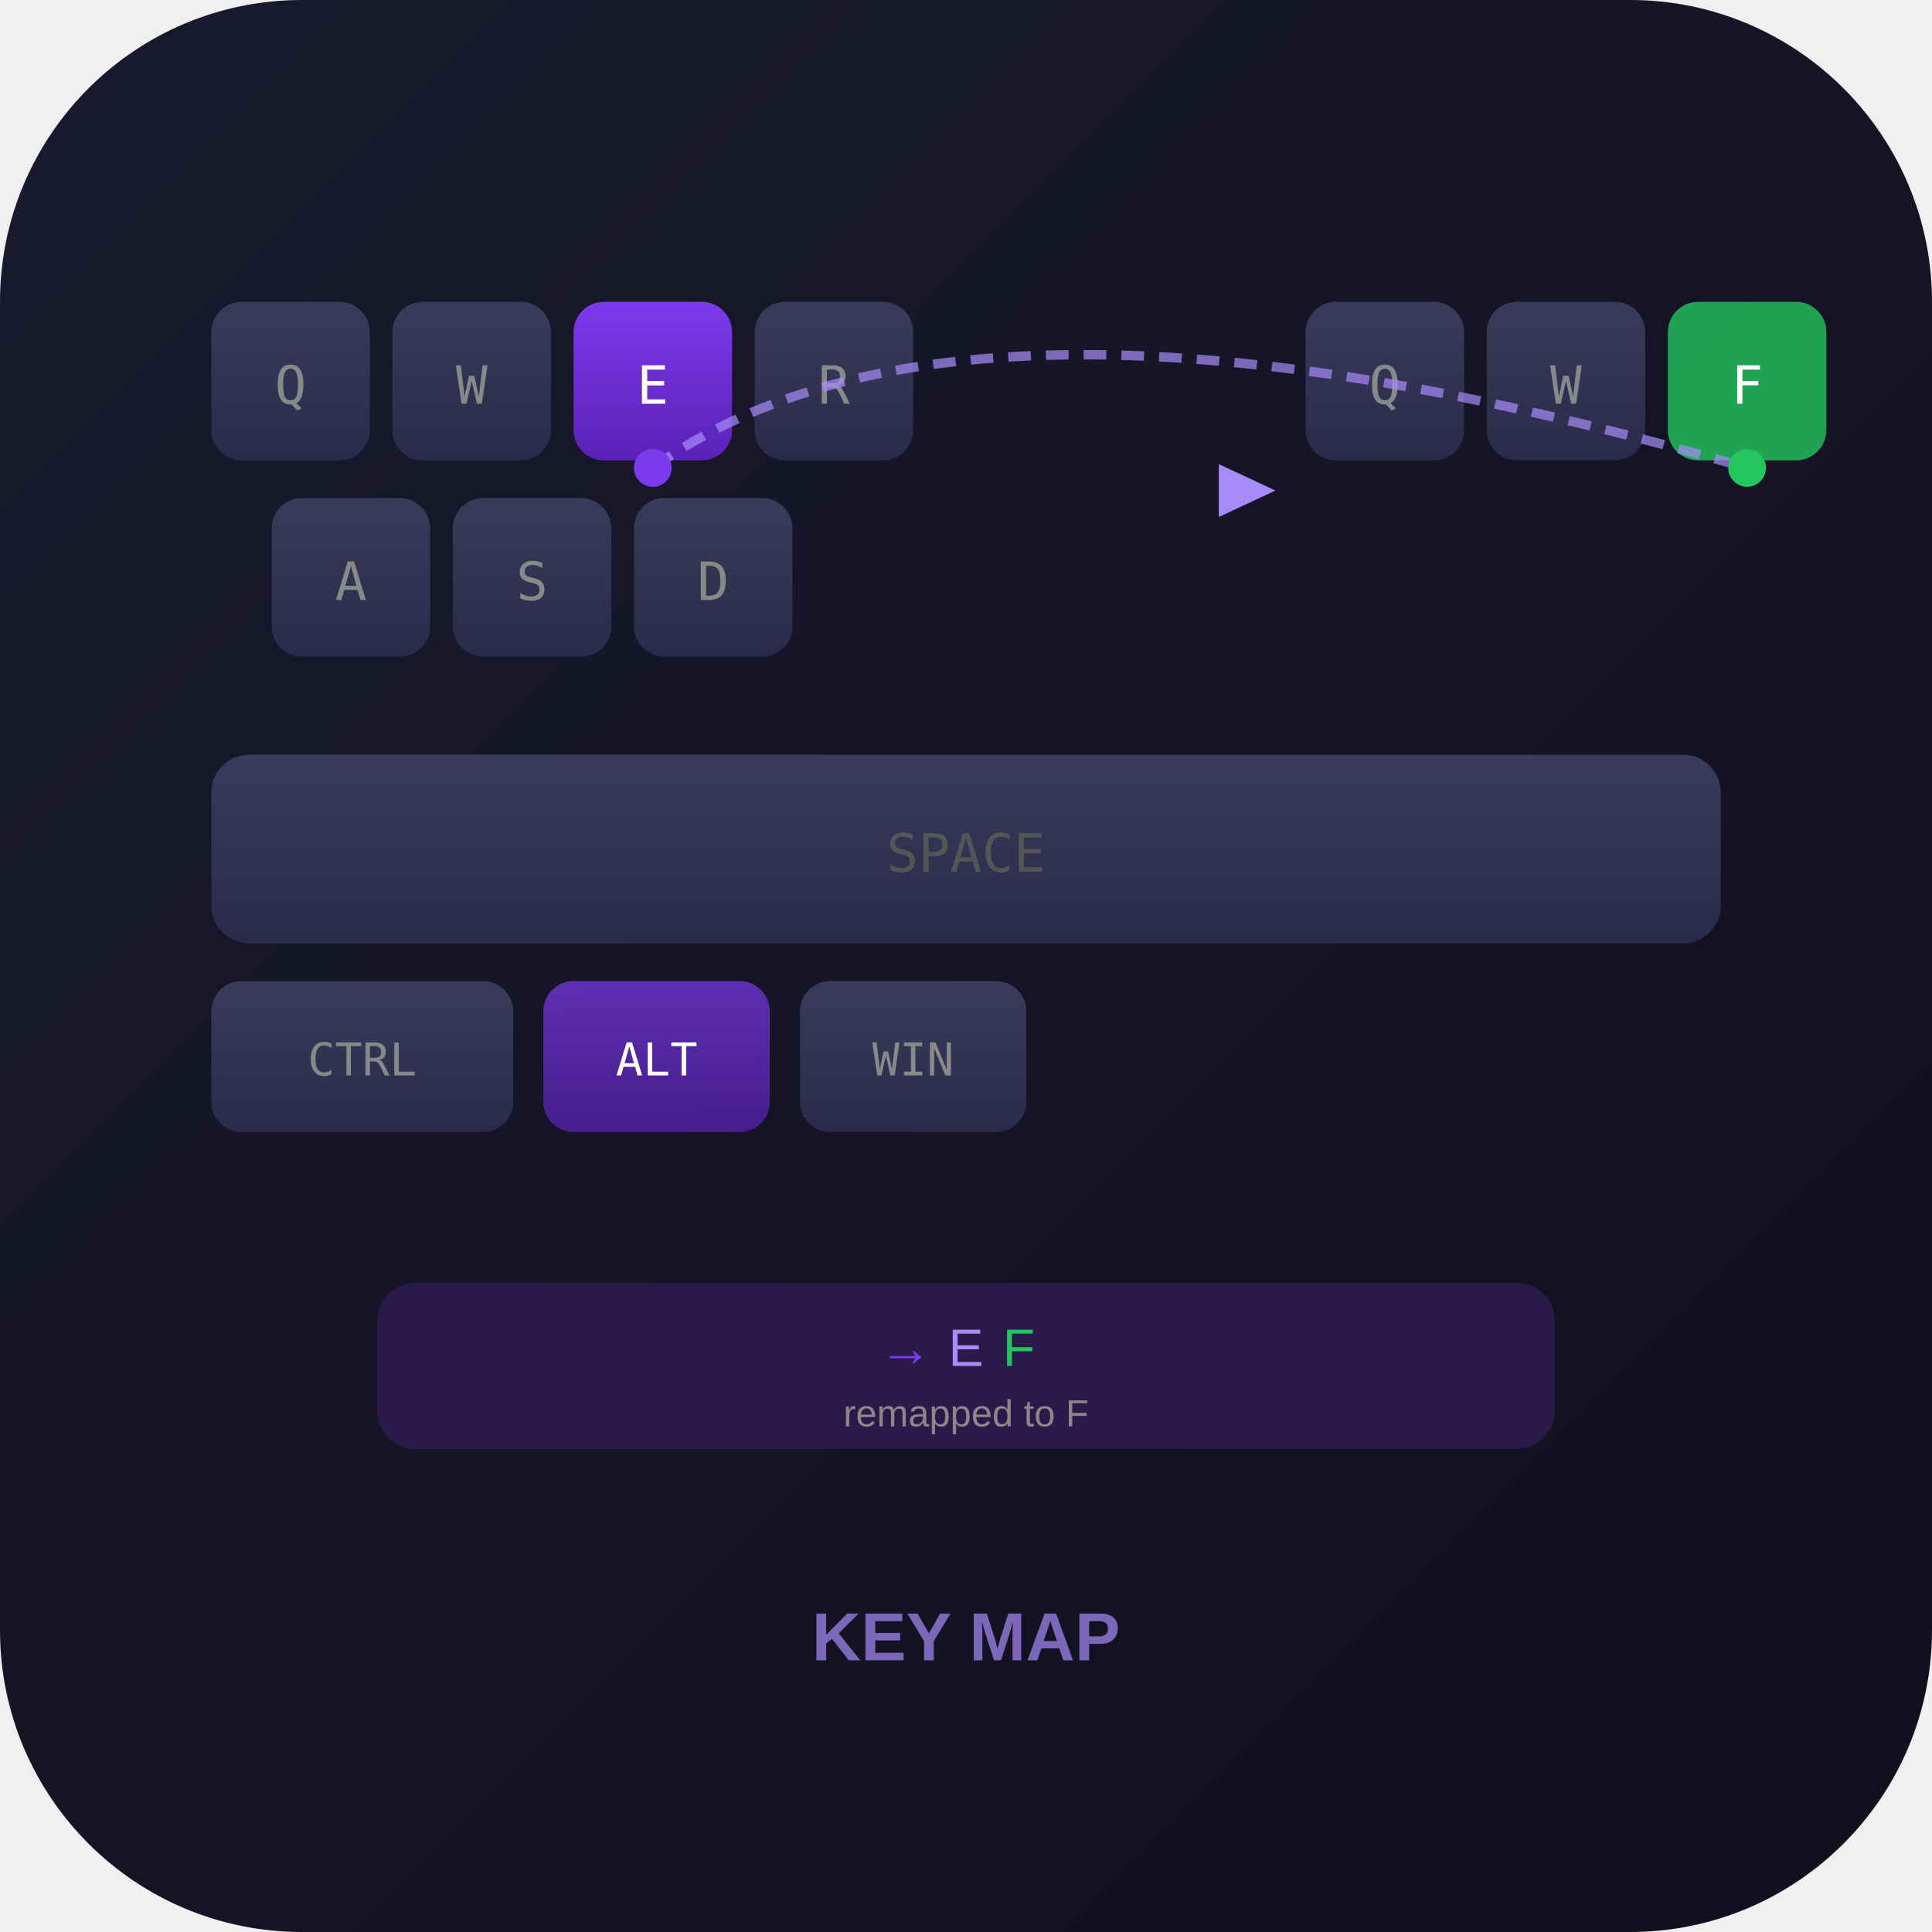
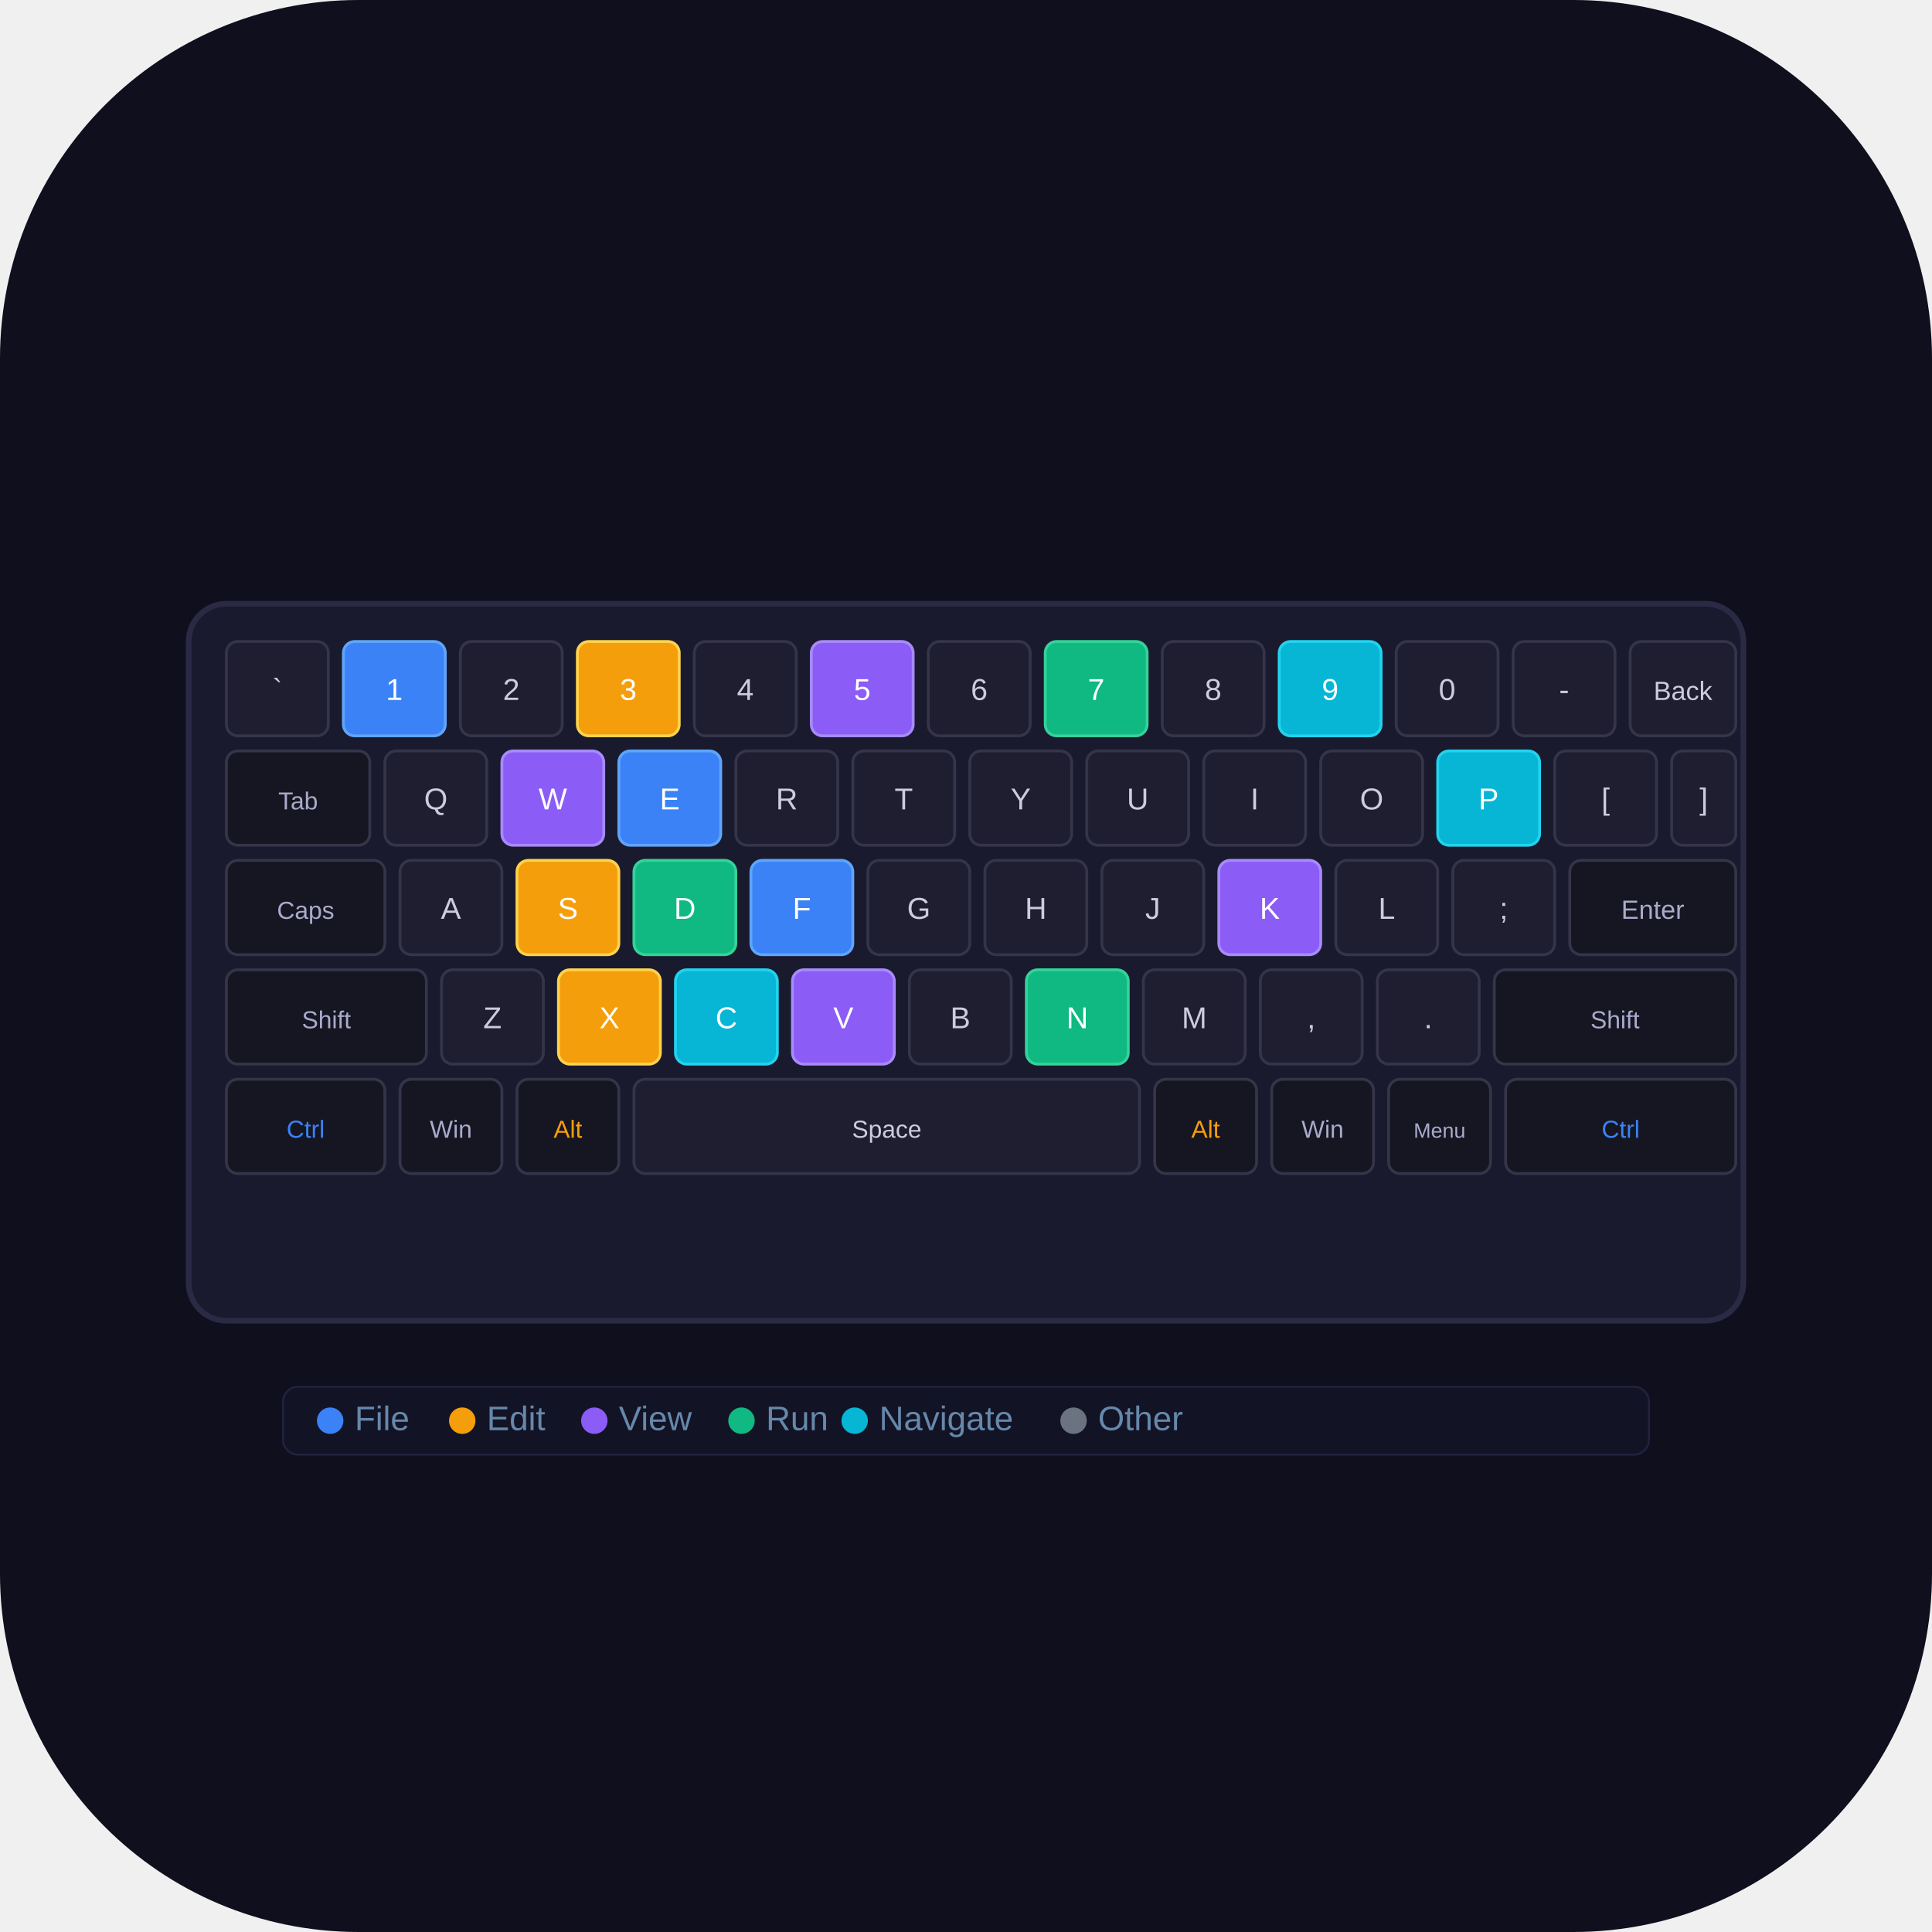
- <svg xmlns="http://www.w3.org/2000/svg" viewBox="0 0 512 512">
-   <defs>
-     <linearGradient id="bg" x1="0" y1="0" x2="1" y2="1">
-       <stop offset="0%" stop-color="#1a1a2e" />
-       <stop offset="100%" stop-color="#0f0f1e" />
-     </linearGradient>
-     <linearGradient id="key1" x1="0" y1="0" x2="0" y2="1">
-       <stop offset="0%" stop-color="#3a3a5a" />
-       <stop offset="100%" stop-color="#2a2a4a" />
-     </linearGradient>
-     <linearGradient id="keyHL" x1="0" y1="0" x2="0" y2="1">
-       <stop offset="0%" stop-color="#7c3aed" />
-       <stop offset="100%" stop-color="#5b21b6" />
-     </linearGradient>
-     <linearGradient id="arrow" x1="0" y1="0" x2="1" y2="0">
-       <stop offset="0%" stop-color="#a78bfa" />
-       <stop offset="100%" stop-color="#7c3aed" />
-     </linearGradient>
-   </defs>
-   <rect width="512" height="512" rx="80" fill="url(#bg)" />
-   <rect x="56" y="80" width="42" height="42" rx="8" fill="url(#key1)" />
-   <text x="77" y="107" text-anchor="middle" font-family="monospace" font-size="14" fill="#888">Q</text>
-   <rect x="104" y="80" width="42" height="42" rx="8" fill="url(#key1)" />
-   <text x="125" y="107" text-anchor="middle" font-family="monospace" font-size="14" fill="#888">W</text>
-   <rect x="152" y="80" width="42" height="42" rx="8" fill="url(#keyHL)" />
-   <text x="173" y="107" text-anchor="middle" font-family="monospace" font-size="14" fill="white">E</text>
-   <rect x="200" y="80" width="42" height="42" rx="8" fill="url(#key1)" />
-   <text x="221" y="107" text-anchor="middle" font-family="monospace" font-size="14" fill="#888">R</text>
-   <rect x="72" y="132" width="42" height="42" rx="8" fill="url(#key1)" />
-   <text x="93" y="159" text-anchor="middle" font-family="monospace" font-size="14" fill="#888">A</text>
-   <rect x="120" y="132" width="42" height="42" rx="8" fill="url(#key1)" />
-   <text x="141" y="159" text-anchor="middle" font-family="monospace" font-size="14" fill="#888">S</text>
-   <rect x="168" y="132" width="42" height="42" rx="8" fill="url(#key1)" />
-   <text x="189" y="159" text-anchor="middle" font-family="monospace" font-size="14" fill="#888">D</text>
-   <path d="M260,130 L320,130" stroke="url(#arrow)" stroke-width="5" stroke-linecap="round" />
-   <polygon points="323,123 338,130 323,137" fill="#a78bfa" />
-   <rect x="346" y="80" width="42" height="42" rx="8" fill="url(#key1)" />
-   <text x="367" y="107" text-anchor="middle" font-family="monospace" font-size="14" fill="#888">Q</text>
-   <rect x="394" y="80" width="42" height="42" rx="8" fill="url(#key1)" />
-   <text x="415" y="107" text-anchor="middle" font-family="monospace" font-size="14" fill="#888">W</text>
-   <rect x="442" y="80" width="42" height="42" rx="8" fill="#22c55e" opacity="0.8" />
-   <text x="463" y="107" text-anchor="middle" font-family="monospace" font-size="14" fill="white">F</text>
-   <path d="M173,124 Q256,64 463,124" fill="none" stroke="#a78bfa" stroke-width="2.5" stroke-dasharray="6,4" opacity="0.7" />
-   <circle cx="173" cy="124" r="5" fill="#7c3aed" />
-   <circle cx="463" cy="124" r="5" fill="#22c55e" />
-   <rect x="56" y="200" width="400" height="50" rx="10" fill="url(#key1)" />
-   <text x="256" y="231" text-anchor="middle" font-family="monospace" font-size="14" fill="#555">SPACE</text>
-   <rect x="56" y="260" width="80" height="40" rx="8" fill="url(#key1)" />
-   <text x="96" y="285" text-anchor="middle" font-family="monospace" font-size="12" fill="#888">CTRL</text>
-   <rect x="144" y="260" width="60" height="40" rx="8" fill="url(#keyHL)" opacity="0.7" />
-   <text x="174" y="285" text-anchor="middle" font-family="monospace" font-size="12" fill="white">ALT</text>
-   <rect x="212" y="260" width="60" height="40" rx="8" fill="url(#key1)" />
-   <text x="242" y="285" text-anchor="middle" font-family="monospace" font-size="12" fill="#888">WIN</text>
-   <rect x="100" y="340" width="312" height="44" rx="10" fill="#2a1a4a" />
-   <text x="256" y="362" text-anchor="middle" font-family="Arial" font-size="14" fill="#a78bfa">E</text>
-   <text x="256" y="378" text-anchor="middle" font-family="Arial" font-size="10" fill="#888">remapped to F</text>
-   <text x="240" y="362" text-anchor="middle" font-family="Arial" font-size="14" fill="#7c3aed">→</text>
-   <text x="270" y="362" text-anchor="middle" font-family="Arial" font-size="14" fill="#22c55e">F</text>
-   <text x="256" y="440" text-anchor="middle" font-family="Arial" font-size="18" font-weight="bold" fill="#a78bfa" opacity="0.7">KEY MAP</text>
+ <svg xmlns="http://www.w3.org/2000/svg" viewBox="0 0 1024 1024">
+   <rect width="1024" height="1024" rx="190" fill="#0F0F1E" />
+   <rect x="100" y="320" width="824" height="380" rx="20" fill="#1A1A2E" stroke="#2A2A45" stroke-width="3" />
+   <rect x="120" y="340" width="54" height="50" rx="6" fill="#1E1E30" stroke="#35354A" stroke-width="1.5" />
+   <text x="147" y="371" text-anchor="middle" font-family="Segoe UI,Arial" font-size="16" fill="#CCCCDD">`</text>
+   <rect x="182" y="340" width="54" height="50" rx="6" fill="#3B82F6" stroke="#60A5FA" stroke-width="1.5" />
+   <text x="209" y="371" text-anchor="middle" font-family="Segoe UI,Arial" font-size="16" fill="white">1</text>
+   <rect x="244" y="340" width="54" height="50" rx="6" fill="#1E1E30" stroke="#35354A" stroke-width="1.5" />
+   <text x="271" y="371" text-anchor="middle" font-family="Segoe UI,Arial" font-size="16" fill="#CCCCDD">2</text>
+   <rect x="306" y="340" width="54" height="50" rx="6" fill="#F59E0B" stroke="#FCD34D" stroke-width="1.5" />
+   <text x="333" y="371" text-anchor="middle" font-family="Segoe UI,Arial" font-size="16" fill="white">3</text>
+   <rect x="368" y="340" width="54" height="50" rx="6" fill="#1E1E30" stroke="#35354A" stroke-width="1.5" />
+   <text x="395" y="371" text-anchor="middle" font-family="Segoe UI,Arial" font-size="16" fill="#CCCCDD">4</text>
+   <rect x="430" y="340" width="54" height="50" rx="6" fill="#8B5CF6" stroke="#A78BFA" stroke-width="1.5" />
+   <text x="457" y="371" text-anchor="middle" font-family="Segoe UI,Arial" font-size="16" fill="white">5</text>
+   <rect x="492" y="340" width="54" height="50" rx="6" fill="#1E1E30" stroke="#35354A" stroke-width="1.5" />
+   <text x="519" y="371" text-anchor="middle" font-family="Segoe UI,Arial" font-size="16" fill="#CCCCDD">6</text>
+   <rect x="554" y="340" width="54" height="50" rx="6" fill="#10B981" stroke="#34D399" stroke-width="1.5" />
+   <text x="581" y="371" text-anchor="middle" font-family="Segoe UI,Arial" font-size="16" fill="white">7</text>
+   <rect x="616" y="340" width="54" height="50" rx="6" fill="#1E1E30" stroke="#35354A" stroke-width="1.5" />
+   <text x="643" y="371" text-anchor="middle" font-family="Segoe UI,Arial" font-size="16" fill="#CCCCDD">8</text>
+   <rect x="678" y="340" width="54" height="50" rx="6" fill="#06B6D4" stroke="#22D3EE" stroke-width="1.5" />
+   <text x="705" y="371" text-anchor="middle" font-family="Segoe UI,Arial" font-size="16" fill="white">9</text>
+   <rect x="740" y="340" width="54" height="50" rx="6" fill="#1E1E30" stroke="#35354A" stroke-width="1.5" />
+   <text x="767" y="371" text-anchor="middle" font-family="Segoe UI,Arial" font-size="16" fill="#CCCCDD">0</text>
+   <rect x="802" y="340" width="54" height="50" rx="6" fill="#1E1E30" stroke="#35354A" stroke-width="1.5" />
+   <text x="829" y="371" text-anchor="middle" font-family="Segoe UI,Arial" font-size="16" fill="#CCCCDD">-</text>
+   <rect x="864" y="340" width="56" height="50" rx="6" fill="#1E1E30" stroke="#35354A" stroke-width="1.5" />
+   <text x="892" y="371" text-anchor="middle" font-family="Segoe UI,Arial" font-size="14" fill="#CCCCDD">Back</text>
+   <rect x="120" y="398" width="76" height="50" rx="6" fill="#161622" stroke="#35354A" stroke-width="1.5" />
+   <text x="158" y="429" text-anchor="middle" font-family="Segoe UI,Arial" font-size="13" fill="#AAAACC">Tab</text>
+   <rect x="204" y="398" width="54" height="50" rx="6" fill="#1E1E30" stroke="#35354A" stroke-width="1.5" />
+   <text x="231" y="429" text-anchor="middle" font-family="Segoe UI,Arial" font-size="16" fill="#CCCCDD">Q</text>
+   <rect x="266" y="398" width="54" height="50" rx="6" fill="#8B5CF6" stroke="#A78BFA" stroke-width="1.5" />
+   <text x="293" y="429" text-anchor="middle" font-family="Segoe UI,Arial" font-size="16" fill="white">W</text>
+   <rect x="328" y="398" width="54" height="50" rx="6" fill="#3B82F6" stroke="#60A5FA" stroke-width="1.5" />
+   <text x="355" y="429" text-anchor="middle" font-family="Segoe UI,Arial" font-size="16" fill="white">E</text>
+   <rect x="390" y="398" width="54" height="50" rx="6" fill="#1E1E30" stroke="#35354A" stroke-width="1.5" />
+   <text x="417" y="429" text-anchor="middle" font-family="Segoe UI,Arial" font-size="16" fill="#CCCCDD">R</text>
+   <rect x="452" y="398" width="54" height="50" rx="6" fill="#1E1E30" stroke="#35354A" stroke-width="1.5" />
+   <text x="479" y="429" text-anchor="middle" font-family="Segoe UI,Arial" font-size="16" fill="#CCCCDD">T</text>
+   <rect x="514" y="398" width="54" height="50" rx="6" fill="#1E1E30" stroke="#35354A" stroke-width="1.5" />
+   <text x="541" y="429" text-anchor="middle" font-family="Segoe UI,Arial" font-size="16" fill="#CCCCDD">Y</text>
+   <rect x="576" y="398" width="54" height="50" rx="6" fill="#1E1E30" stroke="#35354A" stroke-width="1.5" />
+   <text x="603" y="429" text-anchor="middle" font-family="Segoe UI,Arial" font-size="16" fill="#CCCCDD">U</text>
+   <rect x="638" y="398" width="54" height="50" rx="6" fill="#1E1E30" stroke="#35354A" stroke-width="1.5" />
+   <text x="665" y="429" text-anchor="middle" font-family="Segoe UI,Arial" font-size="16" fill="#CCCCDD">I</text>
+   <rect x="700" y="398" width="54" height="50" rx="6" fill="#1E1E30" stroke="#35354A" stroke-width="1.5" />
+   <text x="727" y="429" text-anchor="middle" font-family="Segoe UI,Arial" font-size="16" fill="#CCCCDD">O</text>
+   <rect x="762" y="398" width="54" height="50" rx="6" fill="#06B6D4" stroke="#22D3EE" stroke-width="1.5" />
+   <text x="789" y="429" text-anchor="middle" font-family="Segoe UI,Arial" font-size="16" fill="white">P</text>
+   <rect x="824" y="398" width="54" height="50" rx="6" fill="#1E1E30" stroke="#35354A" stroke-width="1.5" />
+   <text x="851" y="429" text-anchor="middle" font-family="Segoe UI,Arial" font-size="16" fill="#CCCCDD">[</text>
+   <rect x="886" y="398" width="34" height="50" rx="6" fill="#1E1E30" stroke="#35354A" stroke-width="1.5" />
+   <text x="903" y="429" text-anchor="middle" font-family="Segoe UI,Arial" font-size="16" fill="#CCCCDD">]</text>
+   <rect x="120" y="456" width="84" height="50" rx="6" fill="#161622" stroke="#35354A" stroke-width="1.5" />
+   <text x="162" y="487" text-anchor="middle" font-family="Segoe UI,Arial" font-size="13" fill="#AAAACC">Caps</text>
+   <rect x="212" y="456" width="54" height="50" rx="6" fill="#1E1E30" stroke="#35354A" stroke-width="1.5" />
+   <text x="239" y="487" text-anchor="middle" font-family="Segoe UI,Arial" font-size="16" fill="#CCCCDD">A</text>
+   <rect x="274" y="456" width="54" height="50" rx="6" fill="#F59E0B" stroke="#FCD34D" stroke-width="1.5" />
+   <text x="301" y="487" text-anchor="middle" font-family="Segoe UI,Arial" font-size="16" fill="white">S</text>
+   <rect x="336" y="456" width="54" height="50" rx="6" fill="#10B981" stroke="#34D399" stroke-width="1.5" />
+   <text x="363" y="487" text-anchor="middle" font-family="Segoe UI,Arial" font-size="16" fill="white">D</text>
+   <rect x="398" y="456" width="54" height="50" rx="6" fill="#3B82F6" stroke="#60A5FA" stroke-width="1.5" />
+   <text x="425" y="487" text-anchor="middle" font-family="Segoe UI,Arial" font-size="16" fill="white">F</text>
+   <rect x="460" y="456" width="54" height="50" rx="6" fill="#1E1E30" stroke="#35354A" stroke-width="1.5" />
+   <text x="487" y="487" text-anchor="middle" font-family="Segoe UI,Arial" font-size="16" fill="#CCCCDD">G</text>
+   <rect x="522" y="456" width="54" height="50" rx="6" fill="#1E1E30" stroke="#35354A" stroke-width="1.5" />
+   <text x="549" y="487" text-anchor="middle" font-family="Segoe UI,Arial" font-size="16" fill="#CCCCDD">H</text>
+   <rect x="584" y="456" width="54" height="50" rx="6" fill="#1E1E30" stroke="#35354A" stroke-width="1.5" />
+   <text x="611" y="487" text-anchor="middle" font-family="Segoe UI,Arial" font-size="16" fill="#CCCCDD">J</text>
+   <rect x="646" y="456" width="54" height="50" rx="6" fill="#8B5CF6" stroke="#A78BFA" stroke-width="1.5" />
+   <text x="673" y="487" text-anchor="middle" font-family="Segoe UI,Arial" font-size="16" fill="white">K</text>
+   <rect x="708" y="456" width="54" height="50" rx="6" fill="#1E1E30" stroke="#35354A" stroke-width="1.5" />
+   <text x="735" y="487" text-anchor="middle" font-family="Segoe UI,Arial" font-size="16" fill="#CCCCDD">L</text>
+   <rect x="770" y="456" width="54" height="50" rx="6" fill="#1E1E30" stroke="#35354A" stroke-width="1.5" />
+   <text x="797" y="487" text-anchor="middle" font-family="Segoe UI,Arial" font-size="16" fill="#CCCCDD">;</text>
+   <rect x="832" y="456" width="88" height="50" rx="6" fill="#161622" stroke="#35354A" stroke-width="1.5" />
+   <text x="876" y="487" text-anchor="middle" font-family="Segoe UI,Arial" font-size="14" fill="#AAAACC">Enter</text>
+   <rect x="120" y="514" width="106" height="50" rx="6" fill="#161622" stroke="#35354A" stroke-width="1.5" />
+   <text x="173" y="545" text-anchor="middle" font-family="Segoe UI,Arial" font-size="13" fill="#AAAACC">Shift</text>
+   <rect x="234" y="514" width="54" height="50" rx="6" fill="#1E1E30" stroke="#35354A" stroke-width="1.5" />
+   <text x="261" y="545" text-anchor="middle" font-family="Segoe UI,Arial" font-size="16" fill="#CCCCDD">Z</text>
+   <rect x="296" y="514" width="54" height="50" rx="6" fill="#F59E0B" stroke="#FCD34D" stroke-width="1.5" />
+   <text x="323" y="545" text-anchor="middle" font-family="Segoe UI,Arial" font-size="16" fill="white">X</text>
+   <rect x="358" y="514" width="54" height="50" rx="6" fill="#06B6D4" stroke="#22D3EE" stroke-width="1.5" />
+   <text x="385" y="545" text-anchor="middle" font-family="Segoe UI,Arial" font-size="16" fill="white">C</text>
+   <rect x="420" y="514" width="54" height="50" rx="6" fill="#8B5CF6" stroke="#A78BFA" stroke-width="1.5" />
+   <text x="447" y="545" text-anchor="middle" font-family="Segoe UI,Arial" font-size="16" fill="white">V</text>
+   <rect x="482" y="514" width="54" height="50" rx="6" fill="#1E1E30" stroke="#35354A" stroke-width="1.5" />
+   <text x="509" y="545" text-anchor="middle" font-family="Segoe UI,Arial" font-size="16" fill="#CCCCDD">B</text>
+   <rect x="544" y="514" width="54" height="50" rx="6" fill="#10B981" stroke="#34D399" stroke-width="1.5" />
+   <text x="571" y="545" text-anchor="middle" font-family="Segoe UI,Arial" font-size="16" fill="white">N</text>
+   <rect x="606" y="514" width="54" height="50" rx="6" fill="#1E1E30" stroke="#35354A" stroke-width="1.5" />
+   <text x="633" y="545" text-anchor="middle" font-family="Segoe UI,Arial" font-size="16" fill="#CCCCDD">M</text>
+   <rect x="668" y="514" width="54" height="50" rx="6" fill="#1E1E30" stroke="#35354A" stroke-width="1.5" />
+   <text x="695" y="545" text-anchor="middle" font-family="Segoe UI,Arial" font-size="16" fill="#CCCCDD">,</text>
+   <rect x="730" y="514" width="54" height="50" rx="6" fill="#1E1E30" stroke="#35354A" stroke-width="1.5" />
+   <text x="757" y="545" text-anchor="middle" font-family="Segoe UI,Arial" font-size="16" fill="#CCCCDD">.</text>
+   <rect x="792" y="514" width="128" height="50" rx="6" fill="#161622" stroke="#35354A" stroke-width="1.5" />
+   <text x="856" y="545" text-anchor="middle" font-family="Segoe UI,Arial" font-size="13" fill="#AAAACC">Shift</text>
+   <rect x="120" y="572" width="84" height="50" rx="6" fill="#161622" stroke="#35354A" stroke-width="1.5" />
+   <text x="162" y="603" text-anchor="middle" font-family="Segoe UI,Arial" font-size="13" fill="#3B82F6">Ctrl</text>
+   <rect x="212" y="572" width="54" height="50" rx="6" fill="#161622" stroke="#35354A" stroke-width="1.5" />
+   <text x="239" y="603" text-anchor="middle" font-family="Segoe UI,Arial" font-size="13" fill="#AAAACC">Win</text>
+   <rect x="274" y="572" width="54" height="50" rx="6" fill="#161622" stroke="#35354A" stroke-width="1.5" />
+   <text x="301" y="603" text-anchor="middle" font-family="Segoe UI,Arial" font-size="13" fill="#F59E0B">Alt</text>
+   <rect x="336" y="572" width="268" height="50" rx="6" fill="#1E1E30" stroke="#35354A" stroke-width="1.5" />
+   <text x="470" y="603" text-anchor="middle" font-family="Segoe UI,Arial" font-size="13" fill="#CCCCDD">Space</text>
+   <rect x="612" y="572" width="54" height="50" rx="6" fill="#161622" stroke="#35354A" stroke-width="1.5" />
+   <text x="639" y="603" text-anchor="middle" font-family="Segoe UI,Arial" font-size="13" fill="#F59E0B">Alt</text>
+   <rect x="674" y="572" width="54" height="50" rx="6" fill="#161622" stroke="#35354A" stroke-width="1.5" />
+   <text x="701" y="603" text-anchor="middle" font-family="Segoe UI,Arial" font-size="13" fill="#AAAACC">Win</text>
+   <rect x="736" y="572" width="54" height="50" rx="6" fill="#161622" stroke="#35354A" stroke-width="1.5" />
+   <text x="763" y="603" text-anchor="middle" font-family="Segoe UI,Arial" font-size="11" fill="#AAAACC">Menu</text>
+   <rect x="798" y="572" width="122" height="50" rx="6" fill="#161622" stroke="#35354A" stroke-width="1.5" />
+   <text x="859" y="603" text-anchor="middle" font-family="Segoe UI,Arial" font-size="13" fill="#3B82F6">Ctrl</text>
+   <rect x="150" y="735" width="724" height="36" rx="8" fill="#131326" stroke="#222240" stroke-width="1" />
+   <circle cx="175" cy="753" r="7" fill="#3B82F6" />
+   <text x="188" y="758" font-family="Segoe UI,Arial" font-size="18" fill="#6688AA">File</text>
+   <circle cx="245" cy="753" r="7" fill="#F59E0B" />
+   <text x="258" y="758" font-family="Segoe UI,Arial" font-size="18" fill="#6688AA">Edit</text>
+   <circle cx="315" cy="753" r="7" fill="#8B5CF6" />
+   <text x="328" y="758" font-family="Segoe UI,Arial" font-size="18" fill="#6688AA">View</text>
+   <circle cx="393" cy="753" r="7" fill="#10B981" />
+   <text x="406" y="758" font-family="Segoe UI,Arial" font-size="18" fill="#6688AA">Run</text>
+   <circle cx="453" cy="753" r="7" fill="#06B6D4" />
+   <text x="466" y="758" font-family="Segoe UI,Arial" font-size="18" fill="#6688AA">Navigate</text>
+   <circle cx="569" cy="753" r="7" fill="#6B7280" />
+   <text x="582" y="758" font-family="Segoe UI,Arial" font-size="18" fill="#6688AA">Other</text>
</svg>
